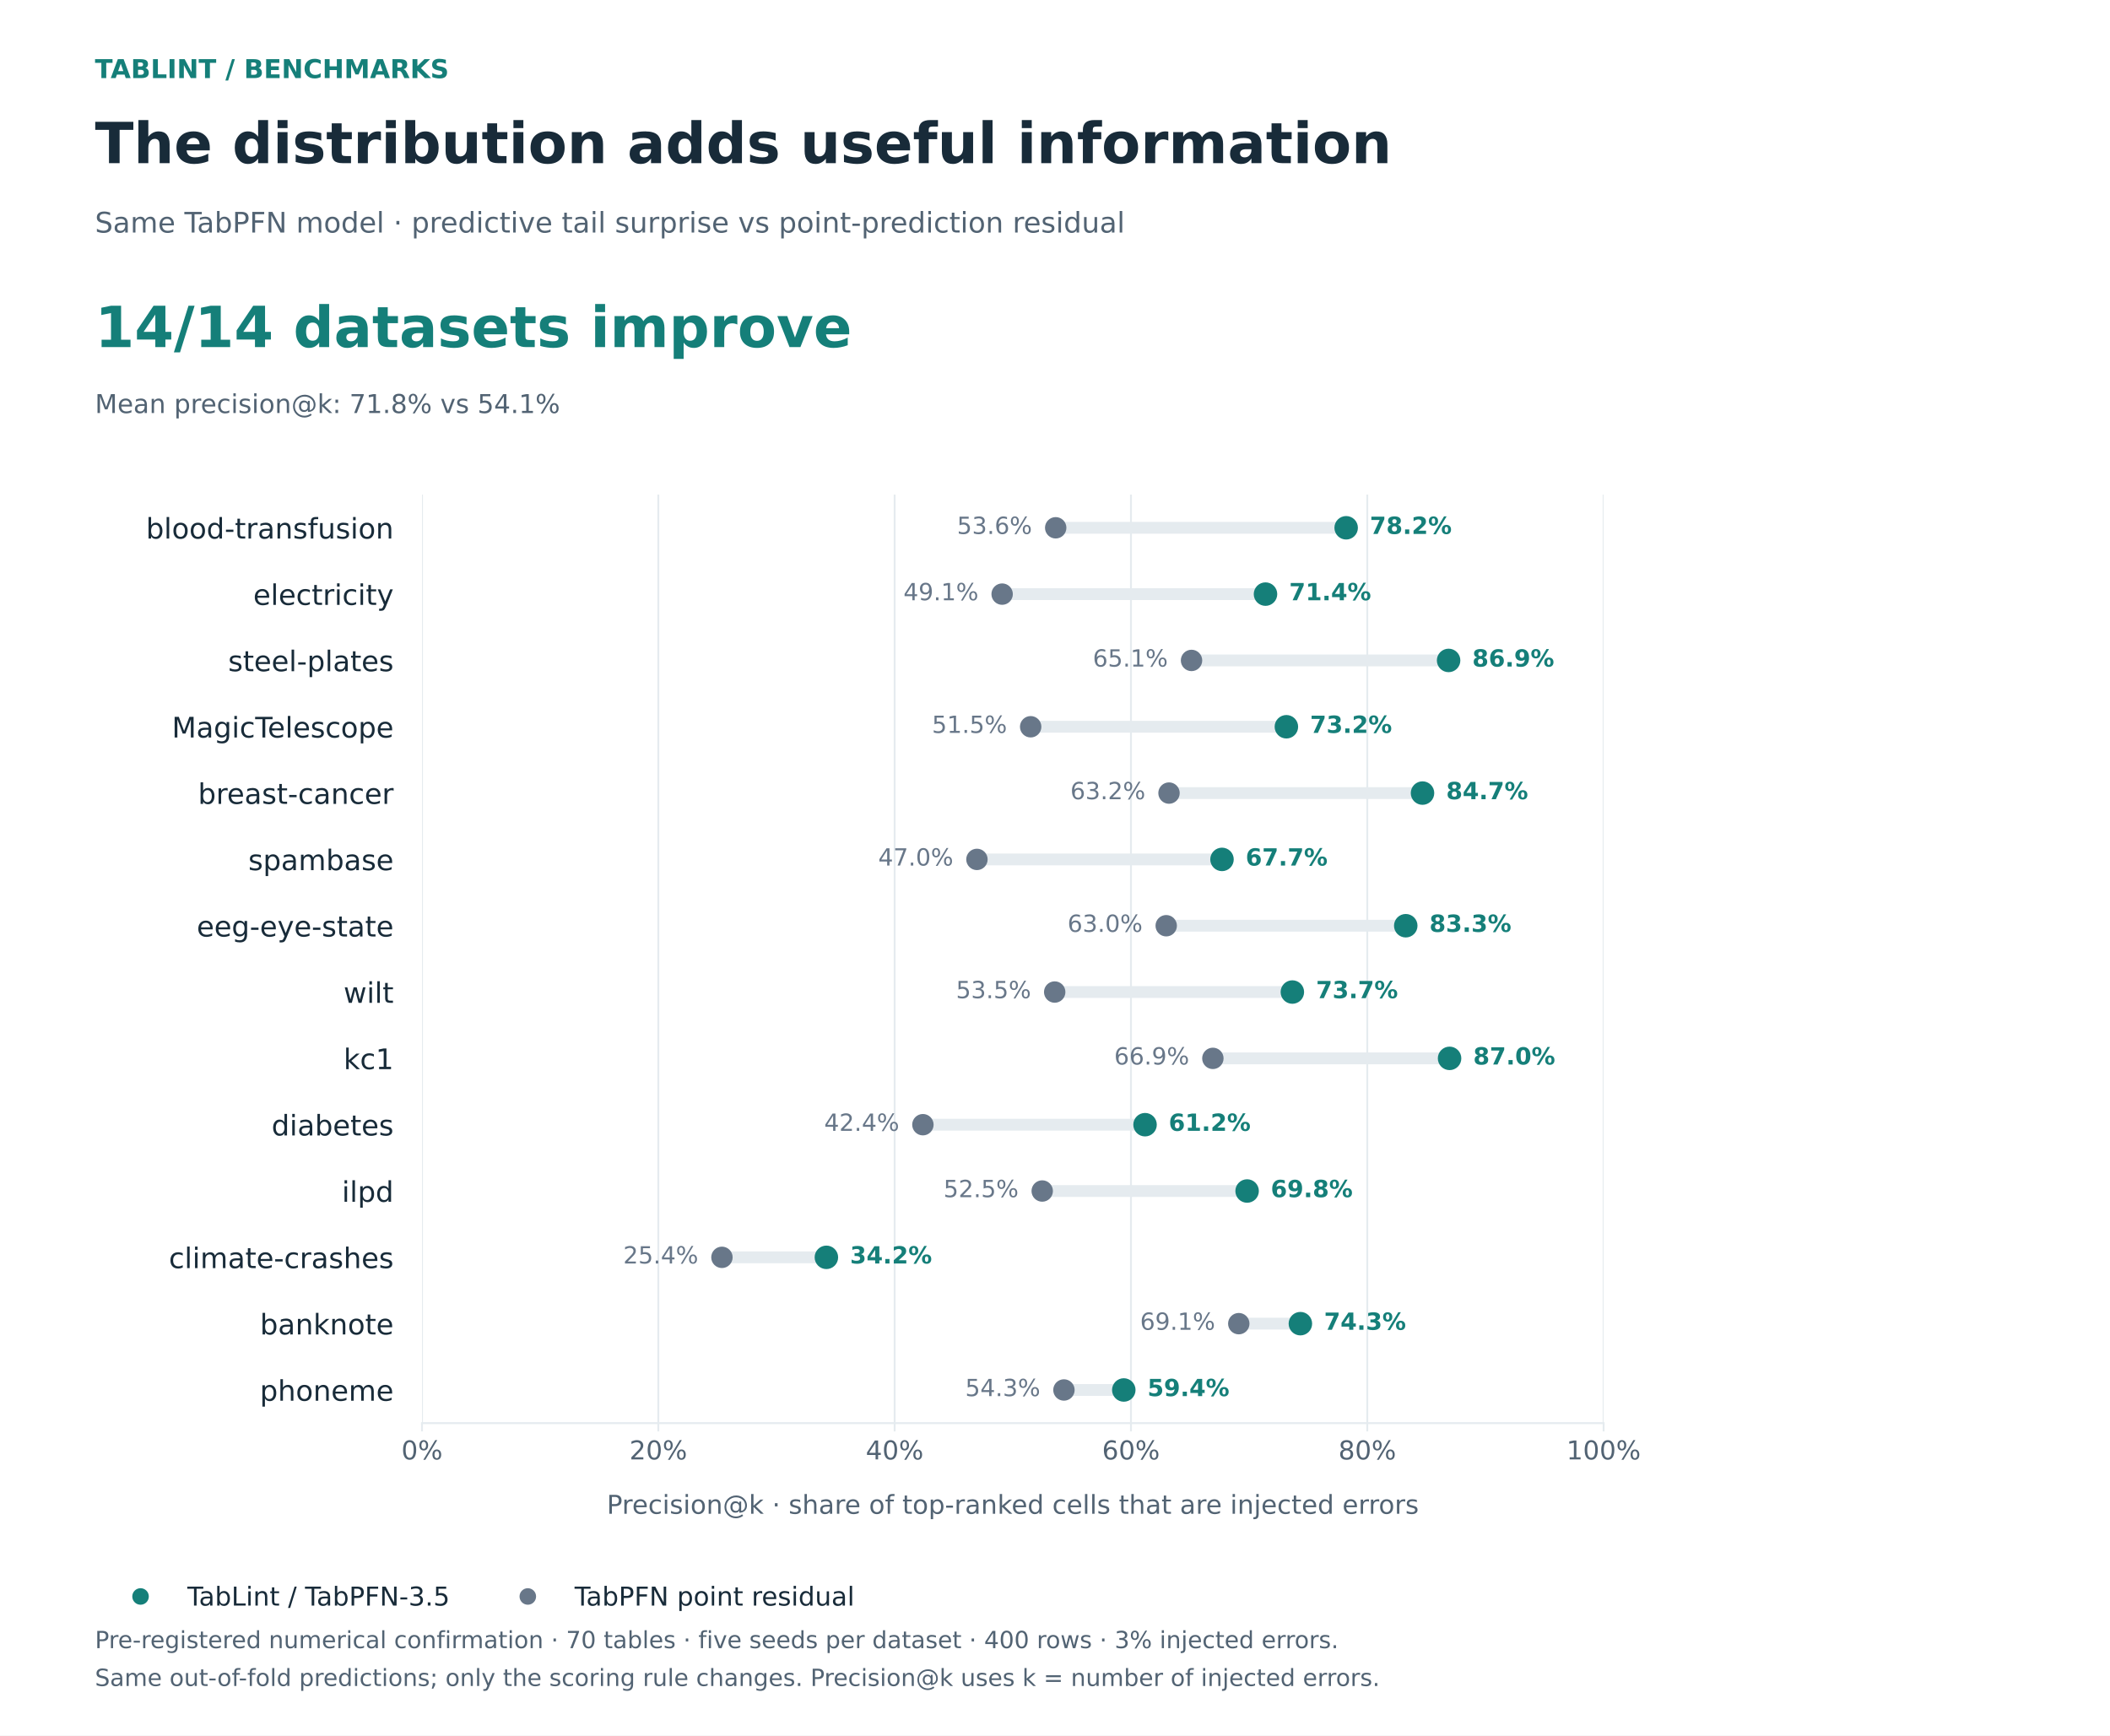
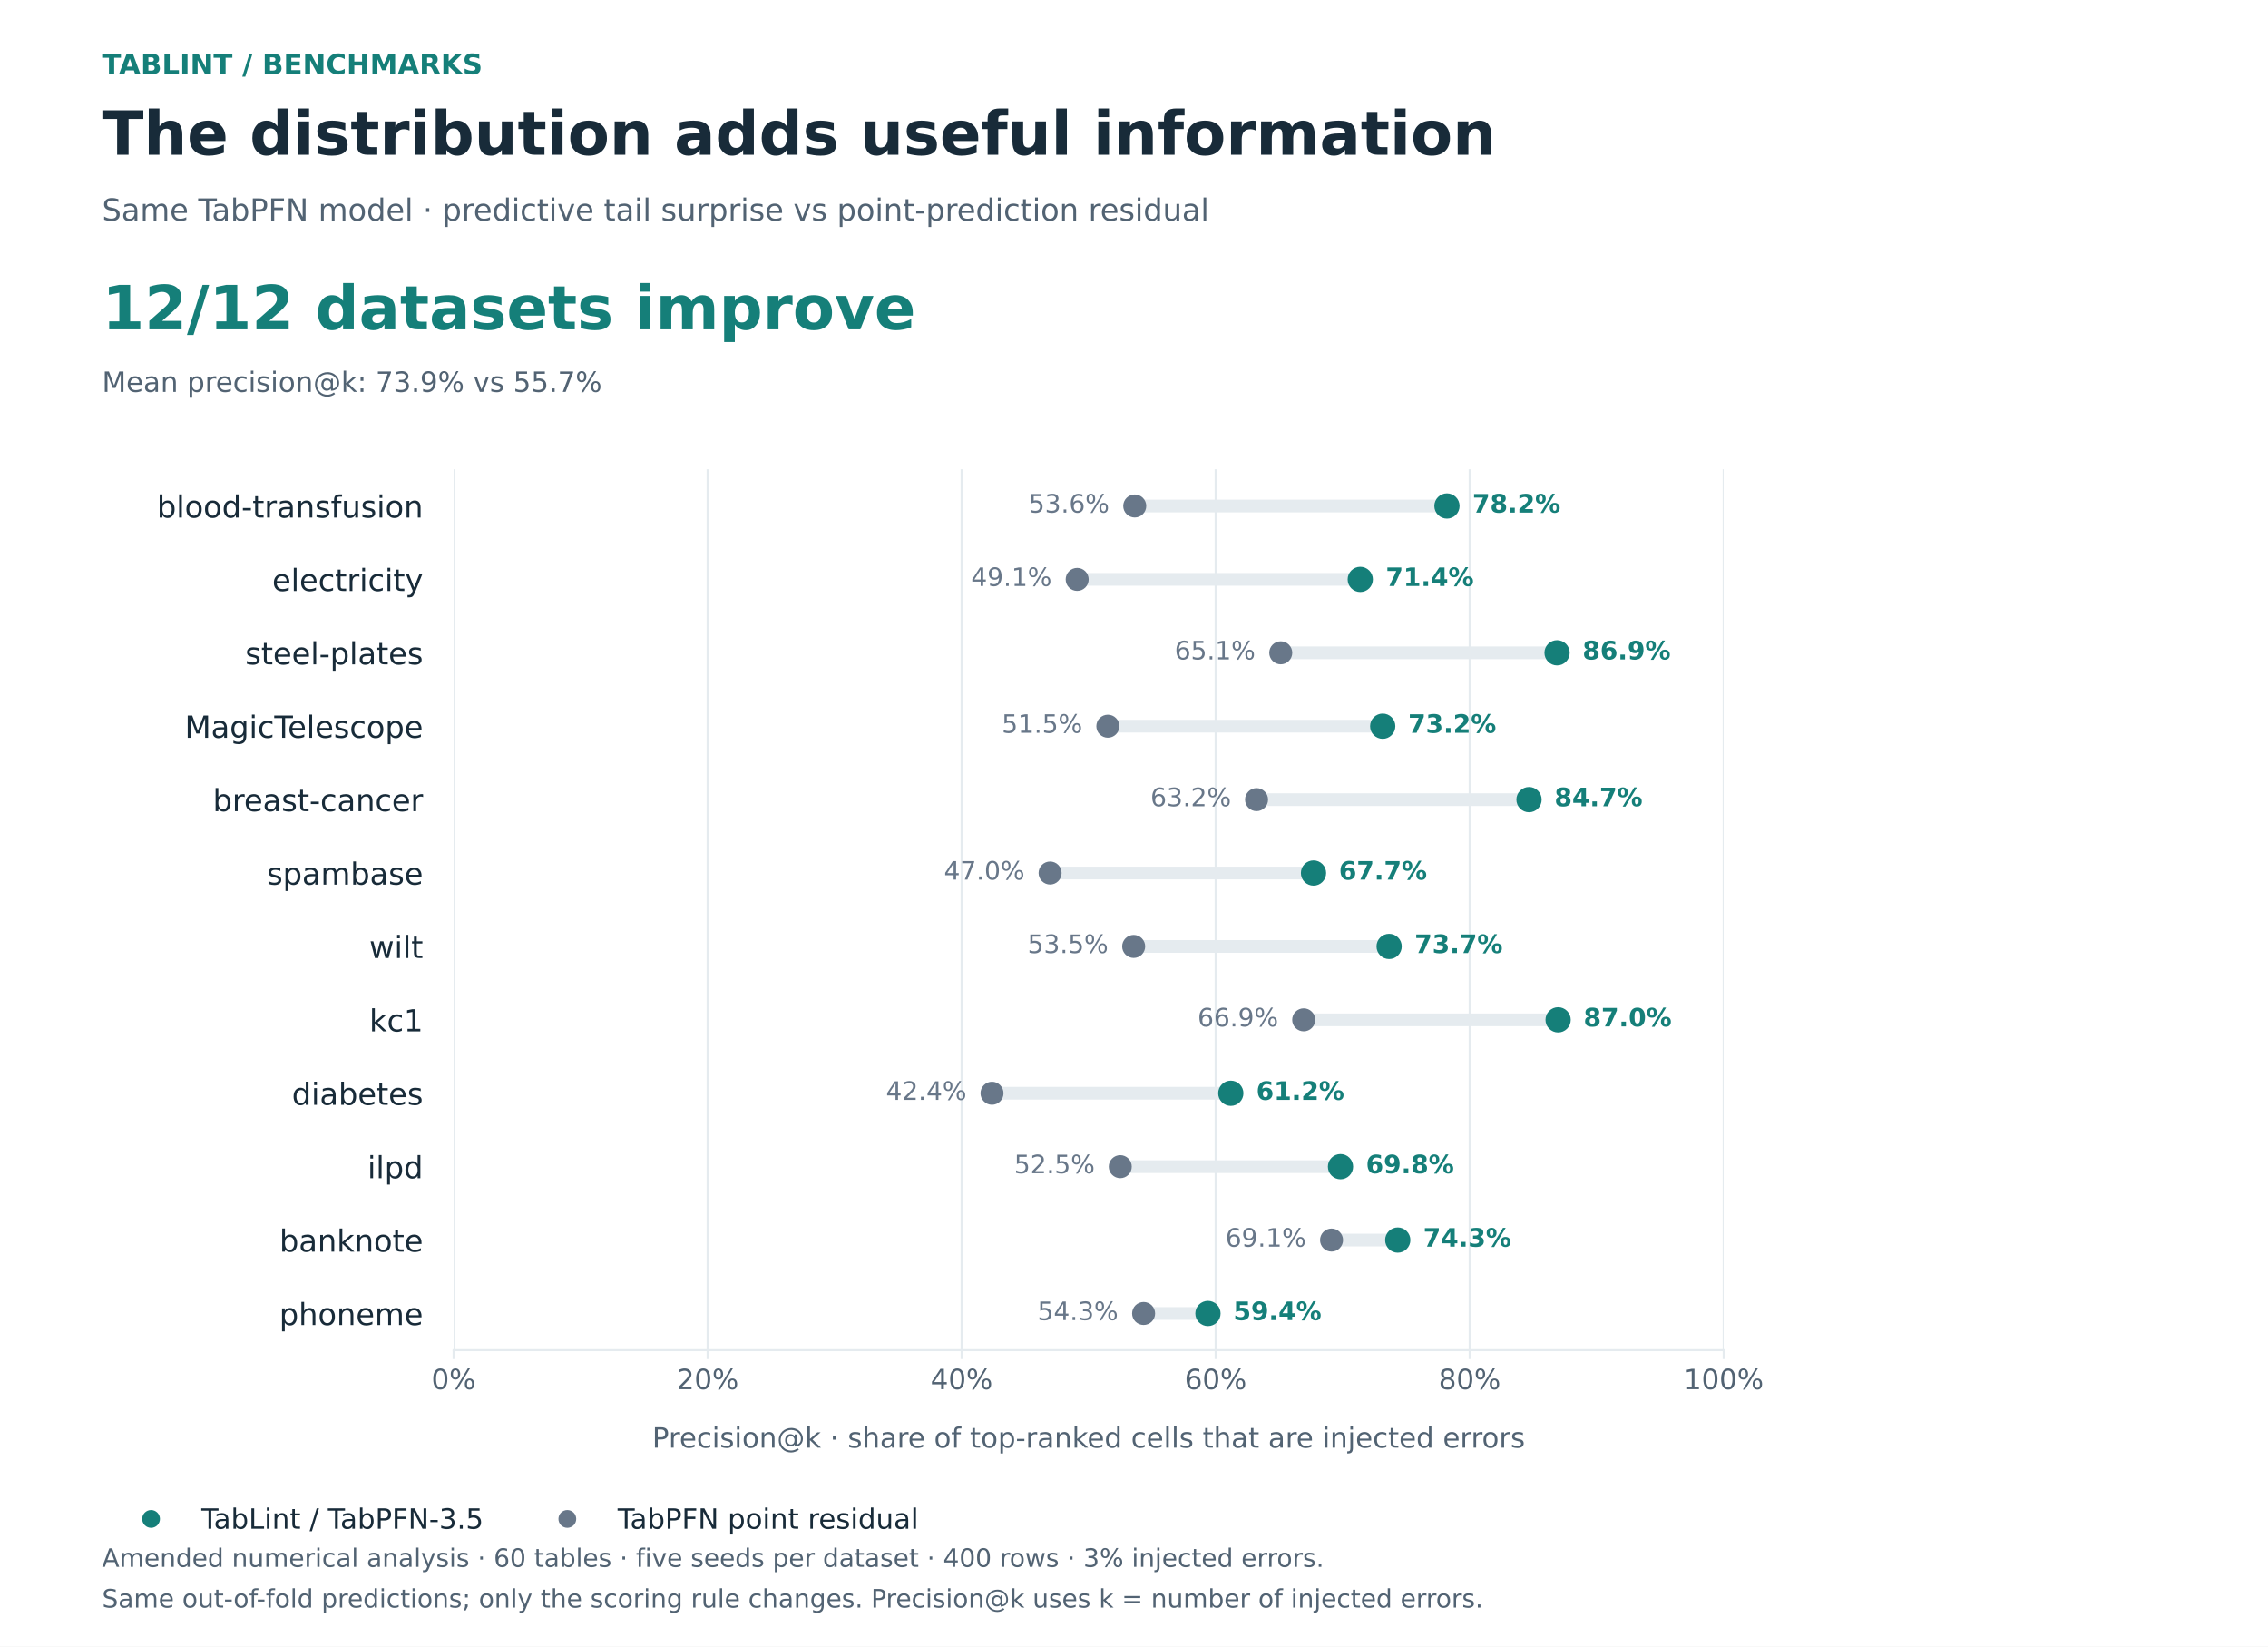
- <svg xmlns="http://www.w3.org/2000/svg" xmlns:xlink="http://www.w3.org/1999/xlink" width="892.8pt" height="734.4pt" viewBox="0 0 892.8 734.4" version="1.1">
+ <svg xmlns="http://www.w3.org/2000/svg" xmlns:xlink="http://www.w3.org/1999/xlink" width="892.8pt" height="648pt" viewBox="0 0 892.8 648" version="1.1">
  <defs>
    <style type="text/css">*{stroke-linejoin: round; stroke-linecap: butt}</style>
  </defs>
  <g id="figure_1">
    <g id="patch_1">
-       <path d="M 0 734.4 L 892.8 734.4 L 892.8 0 L 0 0 z " style="fill: #ffffff" />
+       <path d="M 0 648 L 892.8 648 L 892.8 0 L 0 0 z " style="fill: #ffffff" />
    </g>
    <g id="axes_1">
      <g id="patch_2">
-         <path d="M 178.56 602.208 L 678.528 602.208 L 678.528 209.304 L 178.56 209.304 z " style="fill: #ffffff" />
+         <path d="M 178.56 531.36 L 678.528 531.36 L 678.528 184.68 L 178.56 184.68 z " style="fill: #ffffff" />
      </g>
      <g id="matplotlib.axis_1">
        <g id="xtick_1">
          <g id="line2d_1">
-             <path d="M 178.56 602.208 L 178.56 209.304 " clip-path="url(#p912513ad89)" style="fill: none; stroke: #e5ebef; stroke-width: 0.8; stroke-linecap: square" />
+             <path d="M 178.56 531.36 L 178.56 184.68 " clip-path="url(#pacb78e6e68)" style="fill: none; stroke: #e5ebef; stroke-width: 0.8; stroke-linecap: square" />
          </g>
          <g id="line2d_2">
            <defs>
              <path id="m5d407b7a65" d="M 0 0 L 0 3.5 " style="stroke: #e5ebef; stroke-width: 0.8" />
            </defs>
            <g>
-               <use xlink:href="#m5d407b7a65" x="178.56" y="602.208" style="fill: #e5ebef; stroke: #e5ebef; stroke-width: 0.8" />
+               <use xlink:href="#m5d407b7a65" x="178.56" y="531.36" style="fill: #e5ebef; stroke: #e5ebef; stroke-width: 0.8" />
            </g>
          </g>
          <g id="text_1">
-             <text style="font-size: 11px; font-family: 'DejaVu Sans'; text-anchor: middle; fill: #526373" x="178.56" y="617.565" transform="rotate(-0 178.56 617.5654)">0%</text>
+             <text style="font-size: 11px; font-family: 'DejaVu Sans'; text-anchor: middle; fill: #526373" x="178.56" y="546.717" transform="rotate(-0 178.56 546.7174)">0%</text>
          </g>
        </g>
        <g id="xtick_2">
          <g id="line2d_3">
-             <path d="M 278.554 602.208 L 278.554 209.304 " clip-path="url(#p912513ad89)" style="fill: none; stroke: #e5ebef; stroke-width: 0.8; stroke-linecap: square" />
+             <path d="M 278.554 531.36 L 278.554 184.68 " clip-path="url(#pacb78e6e68)" style="fill: none; stroke: #e5ebef; stroke-width: 0.8; stroke-linecap: square" />
          </g>
          <g id="line2d_4">
            <g>
-               <use xlink:href="#m5d407b7a65" x="278.554" y="602.208" style="fill: #e5ebef; stroke: #e5ebef; stroke-width: 0.8" />
+               <use xlink:href="#m5d407b7a65" x="278.554" y="531.36" style="fill: #e5ebef; stroke: #e5ebef; stroke-width: 0.8" />
            </g>
          </g>
          <g id="text_2">
-             <text style="font-size: 11px; font-family: 'DejaVu Sans'; text-anchor: middle; fill: #526373" x="278.554" y="617.565" transform="rotate(-0 278.5536 617.5654)">20%</text>
+             <text style="font-size: 11px; font-family: 'DejaVu Sans'; text-anchor: middle; fill: #526373" x="278.554" y="546.717" transform="rotate(-0 278.5536 546.7174)">20%</text>
          </g>
        </g>
        <g id="xtick_3">
          <g id="line2d_5">
-             <path d="M 378.547 602.208 L 378.547 209.304 " clip-path="url(#p912513ad89)" style="fill: none; stroke: #e5ebef; stroke-width: 0.8; stroke-linecap: square" />
+             <path d="M 378.547 531.36 L 378.547 184.68 " clip-path="url(#pacb78e6e68)" style="fill: none; stroke: #e5ebef; stroke-width: 0.8; stroke-linecap: square" />
          </g>
          <g id="line2d_6">
            <g>
-               <use xlink:href="#m5d407b7a65" x="378.547" y="602.208" style="fill: #e5ebef; stroke: #e5ebef; stroke-width: 0.8" />
+               <use xlink:href="#m5d407b7a65" x="378.547" y="531.36" style="fill: #e5ebef; stroke: #e5ebef; stroke-width: 0.8" />
            </g>
          </g>
          <g id="text_3">
-             <text style="font-size: 11px; font-family: 'DejaVu Sans'; text-anchor: middle; fill: #526373" x="378.547" y="617.565" transform="rotate(-0 378.5472 617.5654)">40%</text>
+             <text style="font-size: 11px; font-family: 'DejaVu Sans'; text-anchor: middle; fill: #526373" x="378.547" y="546.717" transform="rotate(-0 378.5472 546.7174)">40%</text>
          </g>
        </g>
        <g id="xtick_4">
          <g id="line2d_7">
-             <path d="M 478.541 602.208 L 478.541 209.304 " clip-path="url(#p912513ad89)" style="fill: none; stroke: #e5ebef; stroke-width: 0.8; stroke-linecap: square" />
+             <path d="M 478.541 531.36 L 478.541 184.68 " clip-path="url(#pacb78e6e68)" style="fill: none; stroke: #e5ebef; stroke-width: 0.8; stroke-linecap: square" />
          </g>
          <g id="line2d_8">
            <g>
-               <use xlink:href="#m5d407b7a65" x="478.541" y="602.208" style="fill: #e5ebef; stroke: #e5ebef; stroke-width: 0.8" />
+               <use xlink:href="#m5d407b7a65" x="478.541" y="531.36" style="fill: #e5ebef; stroke: #e5ebef; stroke-width: 0.8" />
            </g>
          </g>
          <g id="text_4">
-             <text style="font-size: 11px; font-family: 'DejaVu Sans'; text-anchor: middle; fill: #526373" x="478.541" y="617.565" transform="rotate(-0 478.5408 617.5654)">60%</text>
+             <text style="font-size: 11px; font-family: 'DejaVu Sans'; text-anchor: middle; fill: #526373" x="478.541" y="546.717" transform="rotate(-0 478.5408 546.7174)">60%</text>
          </g>
        </g>
        <g id="xtick_5">
          <g id="line2d_9">
-             <path d="M 578.534 602.208 L 578.534 209.304 " clip-path="url(#p912513ad89)" style="fill: none; stroke: #e5ebef; stroke-width: 0.8; stroke-linecap: square" />
+             <path d="M 578.534 531.36 L 578.534 184.68 " clip-path="url(#pacb78e6e68)" style="fill: none; stroke: #e5ebef; stroke-width: 0.8; stroke-linecap: square" />
          </g>
          <g id="line2d_10">
            <g>
-               <use xlink:href="#m5d407b7a65" x="578.534" y="602.208" style="fill: #e5ebef; stroke: #e5ebef; stroke-width: 0.8" />
+               <use xlink:href="#m5d407b7a65" x="578.534" y="531.36" style="fill: #e5ebef; stroke: #e5ebef; stroke-width: 0.8" />
            </g>
          </g>
          <g id="text_5">
-             <text style="font-size: 11px; font-family: 'DejaVu Sans'; text-anchor: middle; fill: #526373" x="578.534" y="617.565" transform="rotate(-0 578.5344 617.5654)">80%</text>
+             <text style="font-size: 11px; font-family: 'DejaVu Sans'; text-anchor: middle; fill: #526373" x="578.534" y="546.717" transform="rotate(-0 578.5344 546.7174)">80%</text>
          </g>
        </g>
        <g id="xtick_6">
          <g id="line2d_11">
-             <path d="M 678.528 602.208 L 678.528 209.304 " clip-path="url(#p912513ad89)" style="fill: none; stroke: #e5ebef; stroke-width: 0.8; stroke-linecap: square" />
+             <path d="M 678.528 531.36 L 678.528 184.68 " clip-path="url(#pacb78e6e68)" style="fill: none; stroke: #e5ebef; stroke-width: 0.8; stroke-linecap: square" />
          </g>
          <g id="line2d_12">
            <g>
-               <use xlink:href="#m5d407b7a65" x="678.528" y="602.208" style="fill: #e5ebef; stroke: #e5ebef; stroke-width: 0.8" />
+               <use xlink:href="#m5d407b7a65" x="678.528" y="531.36" style="fill: #e5ebef; stroke: #e5ebef; stroke-width: 0.8" />
            </g>
          </g>
          <g id="text_6">
-             <text style="font-size: 11px; font-family: 'DejaVu Sans'; text-anchor: middle; fill: #526373" x="678.528" y="617.565" transform="rotate(-0 678.528 617.5654)">100%</text>
+             <text style="font-size: 11px; font-family: 'DejaVu Sans'; text-anchor: middle; fill: #526373" x="678.528" y="546.717" transform="rotate(-0 678.528 546.7174)">100%</text>
          </g>
        </g>
        <g id="text_7">
-           <text style="font-size: 11px; font-family: 'DejaVu Sans'; text-anchor: middle; fill: #526373" x="428.544" y="640.566" transform="rotate(-0 428.544 640.5663)">Precision@k · share of top-ranked cells that are injected errors</text>
+           <text style="font-size: 11px; font-family: 'DejaVu Sans'; text-anchor: middle; fill: #526373" x="428.544" y="569.718" transform="rotate(-0 428.544 569.7183)">Precision@k · share of top-ranked cells that are injected errors</text>
        </g>
      </g>
      <g id="matplotlib.axis_2">
        <g id="ytick_1">
          <g id="line2d_13" />
          <g id="text_8">
-             <text style="font-size: 12px; font-family: 'DejaVu Sans'; text-anchor: end; fill: #182b39" x="166.56" y="227.895" transform="rotate(-0 166.56 227.8953)">blood-transfusion</text>
+             <text style="font-size: 12px; font-family: 'DejaVu Sans'; text-anchor: end; fill: #182b39" x="166.56" y="203.684" transform="rotate(-0 166.56 203.6841)">blood-transfusion</text>
          </g>
        </g>
        <g id="ytick_2">
          <g id="line2d_14" />
          <g id="text_9">
-             <text style="font-size: 12px; font-family: 'DejaVu Sans'; text-anchor: end; fill: #182b39" x="166.56" y="255.96" transform="rotate(-0 166.56 255.9599)">electricity</text>
+             <text style="font-size: 12px; font-family: 'DejaVu Sans'; text-anchor: end; fill: #182b39" x="166.56" y="232.574" transform="rotate(-0 166.56 232.5741)">electricity</text>
          </g>
        </g>
        <g id="ytick_3">
          <g id="line2d_15" />
          <g id="text_10">
-             <text style="font-size: 12px; font-family: 'DejaVu Sans'; text-anchor: end; fill: #182b39" x="166.56" y="284.024" transform="rotate(-0 166.56 284.0245)">steel-plates</text>
+             <text style="font-size: 12px; font-family: 'DejaVu Sans'; text-anchor: end; fill: #182b39" x="166.56" y="261.464" transform="rotate(-0 166.56 261.4641)">steel-plates</text>
          </g>
        </g>
        <g id="ytick_4">
          <g id="line2d_16" />
          <g id="text_11">
-             <text style="font-size: 12px; font-family: 'DejaVu Sans'; text-anchor: end; fill: #182b39" x="166.56" y="312.089" transform="rotate(-0 166.56 312.0891)">MagicTelescope</text>
+             <text style="font-size: 12px; font-family: 'DejaVu Sans'; text-anchor: end; fill: #182b39" x="166.56" y="290.354" transform="rotate(-0 166.56 290.3541)">MagicTelescope</text>
          </g>
        </g>
        <g id="ytick_5">
          <g id="line2d_17" />
          <g id="text_12">
-             <text style="font-size: 12px; font-family: 'DejaVu Sans'; text-anchor: end; fill: #182b39" x="166.56" y="340.154" transform="rotate(-0 166.56 340.1536)">breast-cancer</text>
+             <text style="font-size: 12px; font-family: 'DejaVu Sans'; text-anchor: end; fill: #182b39" x="166.56" y="319.244" transform="rotate(-0 166.56 319.2441)">breast-cancer</text>
          </g>
        </g>
        <g id="ytick_6">
          <g id="line2d_18" />
          <g id="text_13">
-             <text style="font-size: 12px; font-family: 'DejaVu Sans'; text-anchor: end; fill: #182b39" x="166.56" y="368.218" transform="rotate(-0 166.56 368.2182)">spambase</text>
+             <text style="font-size: 12px; font-family: 'DejaVu Sans'; text-anchor: end; fill: #182b39" x="166.56" y="348.134" transform="rotate(-0 166.56 348.1341)">spambase</text>
          </g>
        </g>
        <g id="ytick_7">
          <g id="line2d_19" />
          <g id="text_14">
-             <text style="font-size: 12px; font-family: 'DejaVu Sans'; text-anchor: end; fill: #182b39" x="166.56" y="396.282" transform="rotate(-0 166.56 396.2823)">eeg-eye-state</text>
+             <text style="font-size: 12px; font-family: 'DejaVu Sans'; text-anchor: end; fill: #182b39" x="166.56" y="377.024" transform="rotate(-0 166.56 377.0241)">wilt</text>
          </g>
        </g>
        <g id="ytick_8">
          <g id="line2d_20" />
          <g id="text_15">
-             <text style="font-size: 12px; font-family: 'DejaVu Sans'; text-anchor: end; fill: #182b39" x="166.56" y="424.347" transform="rotate(-0 166.56 424.3473)">wilt</text>
+             <text style="font-size: 12px; font-family: 'DejaVu Sans'; text-anchor: end; fill: #182b39" x="166.56" y="405.914" transform="rotate(-0 166.56 405.9141)">kc1</text>
          </g>
        </g>
        <g id="ytick_9">
          <g id="line2d_21" />
          <g id="text_16">
-             <text style="font-size: 12px; font-family: 'DejaVu Sans'; text-anchor: end; fill: #182b39" x="166.56" y="452.412" transform="rotate(-0 166.56 452.4119)">kc1</text>
+             <text style="font-size: 12px; font-family: 'DejaVu Sans'; text-anchor: end; fill: #182b39" x="166.56" y="434.804" transform="rotate(-0 166.56 434.8041)">diabetes</text>
          </g>
        </g>
        <g id="ytick_10">
          <g id="line2d_22" />
          <g id="text_17">
-             <text style="font-size: 12px; font-family: 'DejaVu Sans'; text-anchor: end; fill: #182b39" x="166.56" y="480.476" transform="rotate(-0 166.56 480.4765)">diabetes</text>
+             <text style="font-size: 12px; font-family: 'DejaVu Sans'; text-anchor: end; fill: #182b39" x="166.56" y="463.694" transform="rotate(-0 166.56 463.6941)">ilpd</text>
          </g>
        </g>
        <g id="ytick_11">
          <g id="line2d_23" />
          <g id="text_18">
-             <text style="font-size: 12px; font-family: 'DejaVu Sans'; text-anchor: end; fill: #182b39" x="166.56" y="508.541" transform="rotate(-0 166.56 508.5411)">ilpd</text>
+             <text style="font-size: 12px; font-family: 'DejaVu Sans'; text-anchor: end; fill: #182b39" x="166.56" y="492.584" transform="rotate(-0 166.56 492.5841)">banknote</text>
          </g>
        </g>
        <g id="ytick_12">
          <g id="line2d_24" />
          <g id="text_19">
-             <text style="font-size: 12px; font-family: 'DejaVu Sans'; text-anchor: end; fill: #182b39" x="166.56" y="536.606" transform="rotate(-0 166.56 536.6056)">climate-crashes</text>
-           </g>
-         </g>
-         <g id="ytick_13">
-           <g id="line2d_25" />
-           <g id="text_20">
-             <text style="font-size: 12px; font-family: 'DejaVu Sans'; text-anchor: end; fill: #182b39" x="166.56" y="564.67" transform="rotate(-0 166.56 564.6702)">banknote</text>
-           </g>
-         </g>
-         <g id="ytick_14">
-           <g id="line2d_26" />
-           <g id="text_21">
-             <text style="font-size: 12px; font-family: 'DejaVu Sans'; text-anchor: end; fill: #182b39" x="166.56" y="592.735" transform="rotate(-0 166.56 592.7348)">phoneme</text>
-           </g>
-         </g>
+             <text style="font-size: 12px; font-family: 'DejaVu Sans'; text-anchor: end; fill: #182b39" x="166.56" y="521.474" transform="rotate(-0 166.56 521.4741)">phoneme</text>
+           </g>
+         </g>
+       </g>
+       <g id="line2d_25">
+         <path d="M 446.694 199.125 L 569.596 199.125 " clip-path="url(#pacb78e6e68)" style="fill: none; stroke: #e5ebef; stroke-width: 5; stroke-linecap: round" />
+       </g>
+       <g id="line2d_26">
+         <path d="M 424.033 228.015 L 535.468 228.015 " clip-path="url(#pacb78e6e68)" style="fill: none; stroke: #e5ebef; stroke-width: 5; stroke-linecap: round" />
      </g>
      <g id="line2d_27">
-         <path d="M 446.694 223.336 L 569.596 223.336 " clip-path="url(#p912513ad89)" style="fill: none; stroke: #e5ebef; stroke-width: 5; stroke-linecap: round" />
+         <path d="M 504.167 256.905 L 612.945 256.905 " clip-path="url(#pacb78e6e68)" style="fill: none; stroke: #e5ebef; stroke-width: 5; stroke-linecap: round" />
      </g>
      <g id="line2d_28">
-         <path d="M 424.033 251.401 L 535.468 251.401 " clip-path="url(#p912513ad89)" style="fill: none; stroke: #e5ebef; stroke-width: 5; stroke-linecap: round" />
+         <path d="M 436.105 285.795 L 544.305 285.795 " clip-path="url(#pacb78e6e68)" style="fill: none; stroke: #e5ebef; stroke-width: 5; stroke-linecap: round" />
      </g>
      <g id="line2d_29">
-         <path d="M 504.167 279.465 L 612.945 279.465 " clip-path="url(#p912513ad89)" style="fill: none; stroke: #e5ebef; stroke-width: 5; stroke-linecap: round" />
+         <path d="M 494.642 314.685 L 601.901 314.685 " clip-path="url(#pacb78e6e68)" style="fill: none; stroke: #e5ebef; stroke-width: 5; stroke-linecap: round" />
      </g>
      <g id="line2d_30">
-         <path d="M 436.105 307.53 L 544.305 307.53 " clip-path="url(#p912513ad89)" style="fill: none; stroke: #e5ebef; stroke-width: 5; stroke-linecap: round" />
+         <path d="M 413.369 343.575 L 517.061 343.575 " clip-path="url(#pacb78e6e68)" style="fill: none; stroke: #e5ebef; stroke-width: 5; stroke-linecap: round" />
      </g>
      <g id="line2d_31">
-         <path d="M 494.642 335.595 L 601.901 335.595 " clip-path="url(#p912513ad89)" style="fill: none; stroke: #e5ebef; stroke-width: 5; stroke-linecap: round" />
+         <path d="M 446.272 372.465 L 546.831 372.465 " clip-path="url(#pacb78e6e68)" style="fill: none; stroke: #e5ebef; stroke-width: 5; stroke-linecap: round" />
      </g>
      <g id="line2d_32">
-         <path d="M 413.369 363.659 L 517.061 363.659 " clip-path="url(#p912513ad89)" style="fill: none; stroke: #e5ebef; stroke-width: 5; stroke-linecap: round" />
+         <path d="M 513.2 401.355 L 613.354 401.355 " clip-path="url(#pacb78e6e68)" style="fill: none; stroke: #e5ebef; stroke-width: 5; stroke-linecap: round" />
      </g>
      <g id="line2d_33">
-         <path d="M 493.458 391.724 L 594.813 391.724 " clip-path="url(#p912513ad89)" style="fill: none; stroke: #e5ebef; stroke-width: 5; stroke-linecap: round" />
+         <path d="M 390.507 430.245 L 484.504 430.245 " clip-path="url(#pacb78e6e68)" style="fill: none; stroke: #e5ebef; stroke-width: 5; stroke-linecap: round" />
      </g>
      <g id="line2d_34">
-         <path d="M 446.272 419.788 L 546.831 419.788 " clip-path="url(#p912513ad89)" style="fill: none; stroke: #e5ebef; stroke-width: 5; stroke-linecap: round" />
+         <path d="M 440.991 459.135 L 527.688 459.135 " clip-path="url(#pacb78e6e68)" style="fill: none; stroke: #e5ebef; stroke-width: 5; stroke-linecap: round" />
      </g>
      <g id="line2d_35">
-         <path d="M 513.2 447.853 L 613.354 447.853 " clip-path="url(#p912513ad89)" style="fill: none; stroke: #e5ebef; stroke-width: 5; stroke-linecap: round" />
+         <path d="M 524.162 488.025 L 550.227 488.025 " clip-path="url(#pacb78e6e68)" style="fill: none; stroke: #e5ebef; stroke-width: 5; stroke-linecap: round" />
      </g>
      <g id="line2d_36">
-         <path d="M 390.507 475.917 L 484.504 475.917 " clip-path="url(#p912513ad89)" style="fill: none; stroke: #e5ebef; stroke-width: 5; stroke-linecap: round" />
-       </g>
-       <g id="line2d_37">
-         <path d="M 440.991 503.982 L 527.688 503.982 " clip-path="url(#p912513ad89)" style="fill: none; stroke: #e5ebef; stroke-width: 5; stroke-linecap: round" />
-       </g>
-       <g id="line2d_38">
-         <path d="M 305.471 532.047 L 349.668 532.047 " clip-path="url(#p912513ad89)" style="fill: none; stroke: #e5ebef; stroke-width: 5; stroke-linecap: round" />
-       </g>
-       <g id="line2d_39">
-         <path d="M 524.162 560.111 L 550.227 560.111 " clip-path="url(#p912513ad89)" style="fill: none; stroke: #e5ebef; stroke-width: 5; stroke-linecap: round" />
-       </g>
-       <g id="line2d_40">
-         <path d="M 450.182 588.176 L 475.508 588.176 " clip-path="url(#p912513ad89)" style="fill: none; stroke: #e5ebef; stroke-width: 5; stroke-linecap: round" />
+         <path d="M 450.182 516.915 L 475.508 516.915 " clip-path="url(#pacb78e6e68)" style="fill: none; stroke: #e5ebef; stroke-width: 5; stroke-linecap: round" />
      </g>
      <g id="patch_3">
-         <path d="M 178.56 602.208 L 678.528 602.208 " style="fill: none; stroke: #e5ebef; stroke-width: 0.8; stroke-linejoin: miter; stroke-linecap: square" />
+         <path d="M 178.56 531.36 L 678.528 531.36 " style="fill: none; stroke: #e5ebef; stroke-width: 0.8; stroke-linejoin: miter; stroke-linecap: square" />
      </g>
      <g id="PathCollection_1">
        <defs>
          <path id="mc794ac0eb2" d="M 0 4.031 C 1.069 4.031 2.094 3.606 2.85 2.85 C 3.606 2.094 4.031 1.069 4.031 0 C 4.031 -1.069 3.606 -2.094 2.85 -2.85 C 2.094 -3.606 1.069 -4.031 0 -4.031 C -1.069 -4.031 -2.094 -3.606 -2.85 -2.85 C -3.606 -2.094 -4.031 -1.069 -4.031 0 C -4.031 1.069 -3.606 2.094 -2.85 2.85 C -2.094 3.606 -1.069 4.031 0 4.031 z " style="stroke: #687789" />
        </defs>
-         <g clip-path="url(#p912513ad89)">
-           <use xlink:href="#mc794ac0eb2" x="446.694" y="223.336" style="fill: #687789; stroke: #687789" />
+         <g clip-path="url(#pacb78e6e68)">
+           <use xlink:href="#mc794ac0eb2" x="446.694" y="199.125" style="fill: #687789; stroke: #687789" />
+         </g>
+       </g>
+       <g id="text_20">
+         <text style="font-size: 10px; font-family: 'DejaVu Sans'; text-anchor: end; fill: #687789" x="436.694" y="201.723" transform="rotate(-0 436.6938 201.7227)">53.6%</text>
+       </g>
+       <g id="text_21">
+         <text style="font-weight: 700; font-size: 10px; font-family: 'DejaVu Sans'; text-anchor: start; fill: #157f79" x="579.596" y="201.723" transform="rotate(-0 579.5958 201.7227)">78.2%</text>
+       </g>
+       <g id="PathCollection_2">
+         <g clip-path="url(#pacb78e6e68)">
+           <use xlink:href="#mc794ac0eb2" x="424.033" y="228.015" style="fill: #687789; stroke: #687789" />
        </g>
      </g>
      <g id="text_22">
-         <text style="font-size: 10px; font-family: 'DejaVu Sans'; text-anchor: end; fill: #687789" x="436.694" y="225.934" transform="rotate(-0 436.6938 225.9339)">53.6%</text>
+         <text style="font-size: 10px; font-family: 'DejaVu Sans'; text-anchor: end; fill: #687789" x="414.033" y="230.613" transform="rotate(-0 414.0334 230.6127)">49.1%</text>
      </g>
      <g id="text_23">
-         <text style="font-weight: 700; font-size: 10px; font-family: 'DejaVu Sans'; text-anchor: start; fill: #157f79" x="579.596" y="225.934" transform="rotate(-0 579.5958 225.9339)">78.2%</text>
-       </g>
-       <g id="PathCollection_2">
-         <g clip-path="url(#p912513ad89)">
-           <use xlink:href="#mc794ac0eb2" x="424.033" y="251.401" style="fill: #687789; stroke: #687789" />
+         <text style="font-weight: 700; font-size: 10px; font-family: 'DejaVu Sans'; text-anchor: start; fill: #157f79" x="545.468" y="230.613" transform="rotate(-0 545.4685 230.6127)">71.4%</text>
+       </g>
+       <g id="PathCollection_3">
+         <g clip-path="url(#pacb78e6e68)">
+           <use xlink:href="#mc794ac0eb2" x="504.167" y="256.905" style="fill: #687789; stroke: #687789" />
        </g>
      </g>
      <g id="text_24">
-         <text style="font-size: 10px; font-family: 'DejaVu Sans'; text-anchor: end; fill: #687789" x="414.033" y="253.999" transform="rotate(-0 414.0334 253.9985)">49.1%</text>
+         <text style="font-size: 10px; font-family: 'DejaVu Sans'; text-anchor: end; fill: #687789" x="494.167" y="259.503" transform="rotate(-0 494.1672 259.5027)">65.1%</text>
      </g>
      <g id="text_25">
-         <text style="font-weight: 700; font-size: 10px; font-family: 'DejaVu Sans'; text-anchor: start; fill: #157f79" x="545.468" y="253.999" transform="rotate(-0 545.4685 253.9985)">71.4%</text>
-       </g>
-       <g id="PathCollection_3">
-         <g clip-path="url(#p912513ad89)">
-           <use xlink:href="#mc794ac0eb2" x="504.167" y="279.465" style="fill: #687789; stroke: #687789" />
+         <text style="font-weight: 700; font-size: 10px; font-family: 'DejaVu Sans'; text-anchor: start; fill: #157f79" x="622.945" y="259.503" transform="rotate(-0 622.9455 259.5027)">86.9%</text>
+       </g>
+       <g id="PathCollection_4">
+         <g clip-path="url(#pacb78e6e68)">
+           <use xlink:href="#mc794ac0eb2" x="436.105" y="285.795" style="fill: #687789; stroke: #687789" />
        </g>
      </g>
      <g id="text_26">
-         <text style="font-size: 10px; font-family: 'DejaVu Sans'; text-anchor: end; fill: #687789" x="494.167" y="282.063" transform="rotate(-0 494.1672 282.0631)">65.1%</text>
+         <text style="font-size: 10px; font-family: 'DejaVu Sans'; text-anchor: end; fill: #687789" x="426.105" y="288.393" transform="rotate(-0 426.1053 288.3927)">51.5%</text>
      </g>
      <g id="text_27">
-         <text style="font-weight: 700; font-size: 10px; font-family: 'DejaVu Sans'; text-anchor: start; fill: #157f79" x="622.945" y="282.063" transform="rotate(-0 622.9455 282.0631)">86.9%</text>
-       </g>
-       <g id="PathCollection_4">
-         <g clip-path="url(#p912513ad89)">
-           <use xlink:href="#mc794ac0eb2" x="436.105" y="307.53" style="fill: #687789; stroke: #687789" />
+         <text style="font-weight: 700; font-size: 10px; font-family: 'DejaVu Sans'; text-anchor: start; fill: #157f79" x="554.305" y="288.393" transform="rotate(-0 554.3051 288.3927)">73.2%</text>
+       </g>
+       <g id="PathCollection_5">
+         <g clip-path="url(#pacb78e6e68)">
+           <use xlink:href="#mc794ac0eb2" x="494.642" y="314.685" style="fill: #687789; stroke: #687789" />
        </g>
      </g>
      <g id="text_28">
-         <text style="font-size: 10px; font-family: 'DejaVu Sans'; text-anchor: end; fill: #687789" x="426.105" y="310.128" transform="rotate(-0 426.1053 310.1277)">51.5%</text>
+         <text style="font-size: 10px; font-family: 'DejaVu Sans'; text-anchor: end; fill: #687789" x="484.642" y="317.283" transform="rotate(-0 484.6416 317.2827)">63.2%</text>
      </g>
      <g id="text_29">
-         <text style="font-weight: 700; font-size: 10px; font-family: 'DejaVu Sans'; text-anchor: start; fill: #157f79" x="554.305" y="310.128" transform="rotate(-0 554.3051 310.1277)">73.2%</text>
-       </g>
-       <g id="PathCollection_5">
-         <g clip-path="url(#p912513ad89)">
-           <use xlink:href="#mc794ac0eb2" x="494.642" y="335.595" style="fill: #687789; stroke: #687789" />
+         <text style="font-weight: 700; font-size: 10px; font-family: 'DejaVu Sans'; text-anchor: start; fill: #157f79" x="611.901" y="317.283" transform="rotate(-0 611.9012 317.2827)">84.7%</text>
+       </g>
+       <g id="PathCollection_6">
+         <g clip-path="url(#pacb78e6e68)">
+           <use xlink:href="#mc794ac0eb2" x="413.369" y="343.575" style="fill: #687789; stroke: #687789" />
        </g>
      </g>
      <g id="text_30">
-         <text style="font-size: 10px; font-family: 'DejaVu Sans'; text-anchor: end; fill: #687789" x="484.642" y="338.192" transform="rotate(-0 484.6416 338.1922)">63.2%</text>
+         <text style="font-size: 10px; font-family: 'DejaVu Sans'; text-anchor: end; fill: #687789" x="403.369" y="346.173" transform="rotate(-0 403.369 346.1727)">47.0%</text>
      </g>
      <g id="text_31">
-         <text style="font-weight: 700; font-size: 10px; font-family: 'DejaVu Sans'; text-anchor: start; fill: #157f79" x="611.901" y="338.192" transform="rotate(-0 611.9012 338.1922)">84.7%</text>
-       </g>
-       <g id="PathCollection_6">
-         <g clip-path="url(#p912513ad89)">
-           <use xlink:href="#mc794ac0eb2" x="413.369" y="363.659" style="fill: #687789; stroke: #687789" />
+         <text style="font-weight: 700; font-size: 10px; font-family: 'DejaVu Sans'; text-anchor: start; fill: #157f79" x="527.061" y="346.173" transform="rotate(-0 527.0607 346.1727)">67.7%</text>
+       </g>
+       <g id="PathCollection_7">
+         <g clip-path="url(#pacb78e6e68)">
+           <use xlink:href="#mc794ac0eb2" x="446.272" y="372.465" style="fill: #687789; stroke: #687789" />
        </g>
      </g>
      <g id="text_32">
-         <text style="font-size: 10px; font-family: 'DejaVu Sans'; text-anchor: end; fill: #687789" x="403.369" y="366.257" transform="rotate(-0 403.369 366.2568)">47.0%</text>
+         <text style="font-size: 10px; font-family: 'DejaVu Sans'; text-anchor: end; fill: #687789" x="436.272" y="375.063" transform="rotate(-0 436.2721 375.0627)">53.5%</text>
      </g>
      <g id="text_33">
-         <text style="font-weight: 700; font-size: 10px; font-family: 'DejaVu Sans'; text-anchor: start; fill: #157f79" x="527.061" y="366.257" transform="rotate(-0 527.0607 366.2568)">67.7%</text>
-       </g>
-       <g id="PathCollection_7">
-         <g clip-path="url(#p912513ad89)">
-           <use xlink:href="#mc794ac0eb2" x="493.458" y="391.724" style="fill: #687789; stroke: #687789" />
+         <text style="font-weight: 700; font-size: 10px; font-family: 'DejaVu Sans'; text-anchor: start; fill: #157f79" x="556.831" y="375.063" transform="rotate(-0 556.831 375.0627)">73.7%</text>
+       </g>
+       <g id="PathCollection_8">
+         <g clip-path="url(#pacb78e6e68)">
+           <use xlink:href="#mc794ac0eb2" x="513.2" y="401.355" style="fill: #687789; stroke: #687789" />
        </g>
      </g>
      <g id="text_34">
-         <text style="font-size: 10px; font-family: 'DejaVu Sans'; text-anchor: end; fill: #687789" x="483.458" y="394.321" transform="rotate(-0 483.4577 394.3214)">63.0%</text>
+         <text style="font-size: 10px; font-family: 'DejaVu Sans'; text-anchor: end; fill: #687789" x="503.2" y="403.953" transform="rotate(-0 503.2003 403.9527)">66.9%</text>
      </g>
      <g id="text_35">
-         <text style="font-weight: 700; font-size: 10px; font-family: 'DejaVu Sans'; text-anchor: start; fill: #157f79" x="604.813" y="394.321" transform="rotate(-0 604.8133 394.3214)">83.3%</text>
-       </g>
-       <g id="PathCollection_8">
-         <g clip-path="url(#p912513ad89)">
-           <use xlink:href="#mc794ac0eb2" x="446.272" y="419.788" style="fill: #687789; stroke: #687789" />
+         <text style="font-weight: 700; font-size: 10px; font-family: 'DejaVu Sans'; text-anchor: start; fill: #157f79" x="623.354" y="403.953" transform="rotate(-0 623.3543 403.9527)">87.0%</text>
+       </g>
+       <g id="PathCollection_9">
+         <g clip-path="url(#pacb78e6e68)">
+           <use xlink:href="#mc794ac0eb2" x="390.507" y="430.245" style="fill: #687789; stroke: #687789" />
        </g>
      </g>
      <g id="text_36">
-         <text style="font-size: 10px; font-family: 'DejaVu Sans'; text-anchor: end; fill: #687789" x="436.272" y="422.386" transform="rotate(-0 436.2721 422.3859)">53.5%</text>
+         <text style="font-size: 10px; font-family: 'DejaVu Sans'; text-anchor: end; fill: #687789" x="380.507" y="432.843" transform="rotate(-0 380.507 432.8427)">42.4%</text>
      </g>
      <g id="text_37">
-         <text style="font-weight: 700; font-size: 10px; font-family: 'DejaVu Sans'; text-anchor: start; fill: #157f79" x="556.831" y="422.386" transform="rotate(-0 556.831 422.3859)">73.7%</text>
-       </g>
-       <g id="PathCollection_9">
-         <g clip-path="url(#p912513ad89)">
-           <use xlink:href="#mc794ac0eb2" x="513.2" y="447.853" style="fill: #687789; stroke: #687789" />
+         <text style="font-weight: 700; font-size: 10px; font-family: 'DejaVu Sans'; text-anchor: start; fill: #157f79" x="494.504" y="432.843" transform="rotate(-0 494.5044 432.8427)">61.2%</text>
+       </g>
+       <g id="PathCollection_10">
+         <g clip-path="url(#pacb78e6e68)">
+           <use xlink:href="#mc794ac0eb2" x="440.991" y="459.135" style="fill: #687789; stroke: #687789" />
        </g>
      </g>
      <g id="text_38">
-         <text style="font-size: 10px; font-family: 'DejaVu Sans'; text-anchor: end; fill: #687789" x="503.2" y="450.451" transform="rotate(-0 503.2003 450.4505)">66.9%</text>
+         <text style="font-size: 10px; font-family: 'DejaVu Sans'; text-anchor: end; fill: #687789" x="430.991" y="461.733" transform="rotate(-0 430.9909 461.7327)">52.5%</text>
      </g>
      <g id="text_39">
-         <text style="font-weight: 700; font-size: 10px; font-family: 'DejaVu Sans'; text-anchor: start; fill: #157f79" x="623.354" y="450.451" transform="rotate(-0 623.3543 450.4505)">87.0%</text>
-       </g>
-       <g id="PathCollection_10">
-         <g clip-path="url(#p912513ad89)">
-           <use xlink:href="#mc794ac0eb2" x="390.507" y="475.917" style="fill: #687789; stroke: #687789" />
+         <text style="font-weight: 700; font-size: 10px; font-family: 'DejaVu Sans'; text-anchor: start; fill: #157f79" x="537.688" y="461.733" transform="rotate(-0 537.6884 461.7327)">69.8%</text>
+       </g>
+       <g id="PathCollection_11">
+         <g clip-path="url(#pacb78e6e68)">
+           <use xlink:href="#mc794ac0eb2" x="524.162" y="488.025" style="fill: #687789; stroke: #687789" />
        </g>
      </g>
      <g id="text_40">
-         <text style="font-size: 10px; font-family: 'DejaVu Sans'; text-anchor: end; fill: #687789" x="380.507" y="478.515" transform="rotate(-0 380.507 478.5151)">42.4%</text>
+         <text style="font-size: 10px; font-family: 'DejaVu Sans'; text-anchor: end; fill: #687789" x="514.162" y="490.623" transform="rotate(-0 514.162 490.6227)">69.1%</text>
      </g>
      <g id="text_41">
-         <text style="font-weight: 700; font-size: 10px; font-family: 'DejaVu Sans'; text-anchor: start; fill: #157f79" x="494.504" y="478.515" transform="rotate(-0 494.5044 478.5151)">61.2%</text>
-       </g>
-       <g id="PathCollection_11">
-         <g clip-path="url(#p912513ad89)">
-           <use xlink:href="#mc794ac0eb2" x="440.991" y="503.982" style="fill: #687789; stroke: #687789" />
+         <text style="font-weight: 700; font-size: 10px; font-family: 'DejaVu Sans'; text-anchor: start; fill: #157f79" x="560.227" y="490.623" transform="rotate(-0 560.2267 490.6227)">74.3%</text>
+       </g>
+       <g id="PathCollection_12">
+         <g clip-path="url(#pacb78e6e68)">
+           <use xlink:href="#mc794ac0eb2" x="450.182" y="516.915" style="fill: #687789; stroke: #687789" />
        </g>
      </g>
      <g id="text_42">
-         <text style="font-size: 10px; font-family: 'DejaVu Sans'; text-anchor: end; fill: #687789" x="430.991" y="506.58" transform="rotate(-0 430.9909 506.5797)">52.5%</text>
+         <text style="font-size: 10px; font-family: 'DejaVu Sans'; text-anchor: end; fill: #687789" x="440.182" y="519.513" transform="rotate(-0 440.1819 519.5127)">54.3%</text>
      </g>
      <g id="text_43">
-         <text style="font-weight: 700; font-size: 10px; font-family: 'DejaVu Sans'; text-anchor: start; fill: #157f79" x="537.688" y="506.58" transform="rotate(-0 537.6884 506.5797)">69.8%</text>
-       </g>
-       <g id="PathCollection_12">
-         <g clip-path="url(#p912513ad89)">
-           <use xlink:href="#mc794ac0eb2" x="305.471" y="532.047" style="fill: #687789; stroke: #687789" />
-         </g>
-       </g>
-       <g id="text_44">
-         <text style="font-size: 10px; font-family: 'DejaVu Sans'; text-anchor: end; fill: #687789" x="295.471" y="534.644" transform="rotate(-0 295.4712 534.6442)">25.4%</text>
-       </g>
-       <g id="text_45">
-         <text style="font-weight: 700; font-size: 10px; font-family: 'DejaVu Sans'; text-anchor: start; fill: #157f79" x="359.668" y="534.644" transform="rotate(-0 359.6683 534.6442)">34.2%</text>
+         <text style="font-weight: 700; font-size: 10px; font-family: 'DejaVu Sans'; text-anchor: start; fill: #157f79" x="485.508" y="519.513" transform="rotate(-0 485.508 519.5127)">59.4%</text>
      </g>
      <g id="PathCollection_13">
-         <g clip-path="url(#p912513ad89)">
-           <use xlink:href="#mc794ac0eb2" x="524.162" y="560.111" style="fill: #687789; stroke: #687789" />
-         </g>
-       </g>
-       <g id="text_46">
-         <text style="font-size: 10px; font-family: 'DejaVu Sans'; text-anchor: end; fill: #687789" x="514.162" y="562.709" transform="rotate(-0 514.162 562.7088)">69.1%</text>
-       </g>
-       <g id="text_47">
-         <text style="font-weight: 700; font-size: 10px; font-family: 'DejaVu Sans'; text-anchor: start; fill: #157f79" x="560.227" y="562.709" transform="rotate(-0 560.2267 562.7088)">74.3%</text>
-       </g>
-       <g id="PathCollection_14">
-         <g clip-path="url(#p912513ad89)">
-           <use xlink:href="#mc794ac0eb2" x="450.182" y="588.176" style="fill: #687789; stroke: #687789" />
-         </g>
-       </g>
-       <g id="text_48">
-         <text style="font-size: 10px; font-family: 'DejaVu Sans'; text-anchor: end; fill: #687789" x="440.182" y="590.773" transform="rotate(-0 440.1819 590.7734)">54.3%</text>
-       </g>
-       <g id="text_49">
-         <text style="font-weight: 700; font-size: 10px; font-family: 'DejaVu Sans'; text-anchor: start; fill: #157f79" x="485.508" y="590.773" transform="rotate(-0 485.508 590.7734)">59.4%</text>
-       </g>
-       <g id="PathCollection_15">
        <defs>
          <path id="mbdd95a894a" d="M 0 4.472 C 1.186 4.472 2.324 4.001 3.162 3.162 C 4.001 2.324 4.472 1.186 4.472 0 C 4.472 -1.186 4.001 -2.324 3.162 -3.162 C 2.324 -4.001 1.186 -4.472 0 -4.472 C -1.186 -4.472 -2.324 -4.001 -3.162 -3.162 C -4.001 -2.324 -4.472 -1.186 -4.472 0 C -4.472 1.186 -4.001 2.324 -3.162 3.162 C -2.324 4.001 -1.186 4.472 0 4.472 z " style="stroke: #157f79" />
        </defs>
-         <g clip-path="url(#p912513ad89)">
-           <use xlink:href="#mbdd95a894a" x="569.596" y="223.336" style="fill: #157f79; stroke: #157f79" />
+         <g clip-path="url(#pacb78e6e68)">
+           <use xlink:href="#mbdd95a894a" x="569.596" y="199.125" style="fill: #157f79; stroke: #157f79" />
+         </g>
+       </g>
+       <g id="PathCollection_14">
+         <g clip-path="url(#pacb78e6e68)">
+           <use xlink:href="#mbdd95a894a" x="535.468" y="228.015" style="fill: #157f79; stroke: #157f79" />
+         </g>
+       </g>
+       <g id="PathCollection_15">
+         <g clip-path="url(#pacb78e6e68)">
+           <use xlink:href="#mbdd95a894a" x="612.945" y="256.905" style="fill: #157f79; stroke: #157f79" />
        </g>
      </g>
      <g id="PathCollection_16">
-         <g clip-path="url(#p912513ad89)">
-           <use xlink:href="#mbdd95a894a" x="535.468" y="251.401" style="fill: #157f79; stroke: #157f79" />
+         <g clip-path="url(#pacb78e6e68)">
+           <use xlink:href="#mbdd95a894a" x="544.305" y="285.795" style="fill: #157f79; stroke: #157f79" />
        </g>
      </g>
      <g id="PathCollection_17">
-         <g clip-path="url(#p912513ad89)">
-           <use xlink:href="#mbdd95a894a" x="612.945" y="279.465" style="fill: #157f79; stroke: #157f79" />
+         <g clip-path="url(#pacb78e6e68)">
+           <use xlink:href="#mbdd95a894a" x="601.901" y="314.685" style="fill: #157f79; stroke: #157f79" />
        </g>
      </g>
      <g id="PathCollection_18">
-         <g clip-path="url(#p912513ad89)">
-           <use xlink:href="#mbdd95a894a" x="544.305" y="307.53" style="fill: #157f79; stroke: #157f79" />
+         <g clip-path="url(#pacb78e6e68)">
+           <use xlink:href="#mbdd95a894a" x="517.061" y="343.575" style="fill: #157f79; stroke: #157f79" />
        </g>
      </g>
      <g id="PathCollection_19">
-         <g clip-path="url(#p912513ad89)">
-           <use xlink:href="#mbdd95a894a" x="601.901" y="335.595" style="fill: #157f79; stroke: #157f79" />
+         <g clip-path="url(#pacb78e6e68)">
+           <use xlink:href="#mbdd95a894a" x="546.831" y="372.465" style="fill: #157f79; stroke: #157f79" />
        </g>
      </g>
      <g id="PathCollection_20">
-         <g clip-path="url(#p912513ad89)">
-           <use xlink:href="#mbdd95a894a" x="517.061" y="363.659" style="fill: #157f79; stroke: #157f79" />
+         <g clip-path="url(#pacb78e6e68)">
+           <use xlink:href="#mbdd95a894a" x="613.354" y="401.355" style="fill: #157f79; stroke: #157f79" />
        </g>
      </g>
      <g id="PathCollection_21">
-         <g clip-path="url(#p912513ad89)">
-           <use xlink:href="#mbdd95a894a" x="594.813" y="391.724" style="fill: #157f79; stroke: #157f79" />
+         <g clip-path="url(#pacb78e6e68)">
+           <use xlink:href="#mbdd95a894a" x="484.504" y="430.245" style="fill: #157f79; stroke: #157f79" />
        </g>
      </g>
      <g id="PathCollection_22">
-         <g clip-path="url(#p912513ad89)">
-           <use xlink:href="#mbdd95a894a" x="546.831" y="419.788" style="fill: #157f79; stroke: #157f79" />
+         <g clip-path="url(#pacb78e6e68)">
+           <use xlink:href="#mbdd95a894a" x="527.688" y="459.135" style="fill: #157f79; stroke: #157f79" />
        </g>
      </g>
      <g id="PathCollection_23">
-         <g clip-path="url(#p912513ad89)">
-           <use xlink:href="#mbdd95a894a" x="613.354" y="447.853" style="fill: #157f79; stroke: #157f79" />
+         <g clip-path="url(#pacb78e6e68)">
+           <use xlink:href="#mbdd95a894a" x="550.227" y="488.025" style="fill: #157f79; stroke: #157f79" />
        </g>
      </g>
      <g id="PathCollection_24">
-         <g clip-path="url(#p912513ad89)">
-           <use xlink:href="#mbdd95a894a" x="484.504" y="475.917" style="fill: #157f79; stroke: #157f79" />
-         </g>
-       </g>
-       <g id="PathCollection_25">
-         <g clip-path="url(#p912513ad89)">
-           <use xlink:href="#mbdd95a894a" x="527.688" y="503.982" style="fill: #157f79; stroke: #157f79" />
-         </g>
-       </g>
-       <g id="PathCollection_26">
-         <g clip-path="url(#p912513ad89)">
-           <use xlink:href="#mbdd95a894a" x="349.668" y="532.047" style="fill: #157f79; stroke: #157f79" />
-         </g>
-       </g>
-       <g id="PathCollection_27">
-         <g clip-path="url(#p912513ad89)">
-           <use xlink:href="#mbdd95a894a" x="550.227" y="560.111" style="fill: #157f79; stroke: #157f79" />
-         </g>
-       </g>
-       <g id="PathCollection_28">
-         <g clip-path="url(#p912513ad89)">
-           <use xlink:href="#mbdd95a894a" x="475.508" y="588.176" style="fill: #157f79; stroke: #157f79" />
+         <g clip-path="url(#pacb78e6e68)">
+           <use xlink:href="#mbdd95a894a" x="475.508" y="516.915" style="fill: #157f79; stroke: #157f79" />
        </g>
      </g>
      <g id="legend_1">
-         <g id="line2d_41">
+         <g id="line2d_37">
          <defs>
            <path id="mee248deaba" d="M 0 3 C 0.796 3 1.559 2.684 2.121 2.121 C 2.684 1.559 3 0.796 3 0 C 3 -0.796 2.684 -1.559 2.121 -2.121 C 1.559 -2.684 0.796 -3 0 -3 C -0.796 -3 -1.559 -2.684 -2.121 -2.121 C -2.684 -1.559 -3 -0.796 -3 0 C -3 0.796 -2.684 1.559 -2.121 2.121 C -1.559 2.684 -0.796 3 0 3 z " style="stroke: #157f79" />
          </defs>
          <g>
-             <use xlink:href="#mee248deaba" x="59.469" y="675.552" style="fill: #157f79; stroke: #157f79" />
-           </g>
-         </g>
-         <g id="text_50">
-           <text style="font-size: 11px; font-family: 'DejaVu Sans'; text-anchor: start; fill: #182b39" x="79.269" y="679.402" transform="rotate(-0 79.26896 679.4019)">TabLint / TabPFN-3.5</text>
-         </g>
-         <g id="line2d_42">
+             <use xlink:href="#mee248deaba" x="59.469" y="597.77" style="fill: #157f79; stroke: #157f79" />
+           </g>
+         </g>
+         <g id="text_44">
+           <text style="font-size: 11px; font-family: 'DejaVu Sans'; text-anchor: start; fill: #182b39" x="79.269" y="601.62" transform="rotate(-0 79.26896 601.6203)">TabLint / TabPFN-3.5</text>
+         </g>
+         <g id="line2d_38">
          <defs>
            <path id="me6eabb93f6" d="M 0 3 C 0.796 3 1.559 2.684 2.121 2.121 C 2.684 1.559 3 0.796 3 0 C 3 -0.796 2.684 -1.559 2.121 -2.121 C 1.559 -2.684 0.796 -3 0 -3 C -0.796 -3 -1.559 -2.684 -2.121 -2.121 C -2.684 -1.559 -3 -0.796 -3 0 C -3 0.796 -2.684 1.559 -2.121 2.121 C -1.559 2.684 -0.796 3 0 3 z " style="stroke: #687789" />
          </defs>
          <g>
-             <use xlink:href="#me6eabb93f6" x="223.331" y="675.552" style="fill: #687789; stroke: #687789" />
-           </g>
-         </g>
-         <g id="text_51">
-           <text style="font-size: 11px; font-family: 'DejaVu Sans'; text-anchor: start; fill: #182b39" x="243.131" y="679.402" transform="rotate(-0 243.1311 679.4019)">TabPFN point residual</text>
-         </g>
-       </g>
-     </g>
-     <g id="text_52">
-       <text style="font-weight: 700; font-size: 11px; font-family: 'DejaVu Sans'; text-anchor: start; fill: #157f79" x="40.176" y="33.048" transform="rotate(-0 40.176 33.048)">TABLINT  /  BENCHMARKS</text>
-     </g>
-     <g id="text_53">
-       <text style="font-weight: 700; font-size: 24px; font-family: 'DejaVu Sans'; text-anchor: start; fill: #182b39" x="40.176" y="69.034" transform="rotate(-0 40.176 69.0336)">The distribution adds useful information</text>
-     </g>
-     <g id="text_54">
-       <text style="font-size: 12px; font-family: 'DejaVu Sans'; text-anchor: start; fill: #526373" x="40.176" y="98.41" transform="rotate(-0 40.176 98.4096)">Same TabPFN model · predictive tail surprise vs point-prediction residual</text>
-     </g>
-     <g id="text_55">
-       <text style="font-weight: 700; font-size: 24px; font-family: 'DejaVu Sans'; text-anchor: start; fill: #157f79" x="40.176" y="146.88" transform="rotate(-0 40.176 146.88)">14/14 datasets improve</text>
-     </g>
-     <g id="text_56">
-       <text style="font-size: 11px; font-family: 'DejaVu Sans'; text-anchor: start; fill: #526373" x="40.176" y="174.787" transform="rotate(-0 40.176 174.7872)">Mean precision@k: 71.8% vs 54.1%</text>
-     </g>
-     <g id="text_57">
-       <text style="font-size: 10px; font-family: 'DejaVu Sans'; fill: #526373" transform="translate(40.176 697.4234)">Pre-registered numerical confirmation · 70 tables · five seeds per dataset · 400 rows · 3% injected errors.</text>
-       <text style="font-size: 10px; font-family: 'DejaVu Sans'; fill: #526373" transform="translate(40.176 713.4234)">Same out-of-fold predictions; only the scoring rule changes. Precision@k uses k = number of injected errors.</text>
+             <use xlink:href="#me6eabb93f6" x="223.331" y="597.77" style="fill: #687789; stroke: #687789" />
+           </g>
+         </g>
+         <g id="text_45">
+           <text style="font-size: 11px; font-family: 'DejaVu Sans'; text-anchor: start; fill: #182b39" x="243.131" y="601.62" transform="rotate(-0 243.1311 601.6203)">TabPFN point residual</text>
+         </g>
+       </g>
+     </g>
+     <g id="text_46">
+       <text style="font-weight: 700; font-size: 11px; font-family: 'DejaVu Sans'; text-anchor: start; fill: #157f79" x="40.176" y="29.16" transform="rotate(-0 40.176 29.16)">TABLINT  /  BENCHMARKS</text>
+     </g>
+     <g id="text_47">
+       <text style="font-weight: 700; font-size: 24px; font-family: 'DejaVu Sans'; text-anchor: start; fill: #182b39" x="40.176" y="60.912" transform="rotate(-0 40.176 60.912)">The distribution adds useful information</text>
+     </g>
+     <g id="text_48">
+       <text style="font-size: 12px; font-family: 'DejaVu Sans'; text-anchor: start; fill: #526373" x="40.176" y="86.832" transform="rotate(-0 40.176 86.832)">Same TabPFN model · predictive tail surprise vs point-prediction residual</text>
+     </g>
+     <g id="text_49">
+       <text style="font-weight: 700; font-size: 24px; font-family: 'DejaVu Sans'; text-anchor: start; fill: #157f79" x="40.176" y="129.6" transform="rotate(-0 40.176 129.6)">12/12 datasets improve</text>
+     </g>
+     <g id="text_50">
+       <text style="font-size: 11px; font-family: 'DejaVu Sans'; text-anchor: start; fill: #526373" x="40.176" y="154.224" transform="rotate(-0 40.176 154.224)">Mean precision@k: 73.9% vs 55.7%</text>
+     </g>
+     <g id="text_51">
+       <text style="font-size: 10px; font-family: 'DejaVu Sans'; fill: #526373" transform="translate(40.176 616.6394)">Amended numerical analysis · 60 tables · five seeds per dataset · 400 rows · 3% injected errors.</text>
+       <text style="font-size: 10px; font-family: 'DejaVu Sans'; fill: #526373" transform="translate(40.176 632.6394)">Same out-of-fold predictions; only the scoring rule changes. Precision@k uses k = number of injected errors.</text>
    </g>
  </g>
  <defs>
-     <clipPath id="p912513ad89">
-       <rect x="178.56" y="209.304" width="499.968" height="392.904" />
+     <clipPath id="pacb78e6e68">
+       <rect x="178.56" y="184.68" width="499.968" height="346.68" />
    </clipPath>
  </defs>
</svg>
